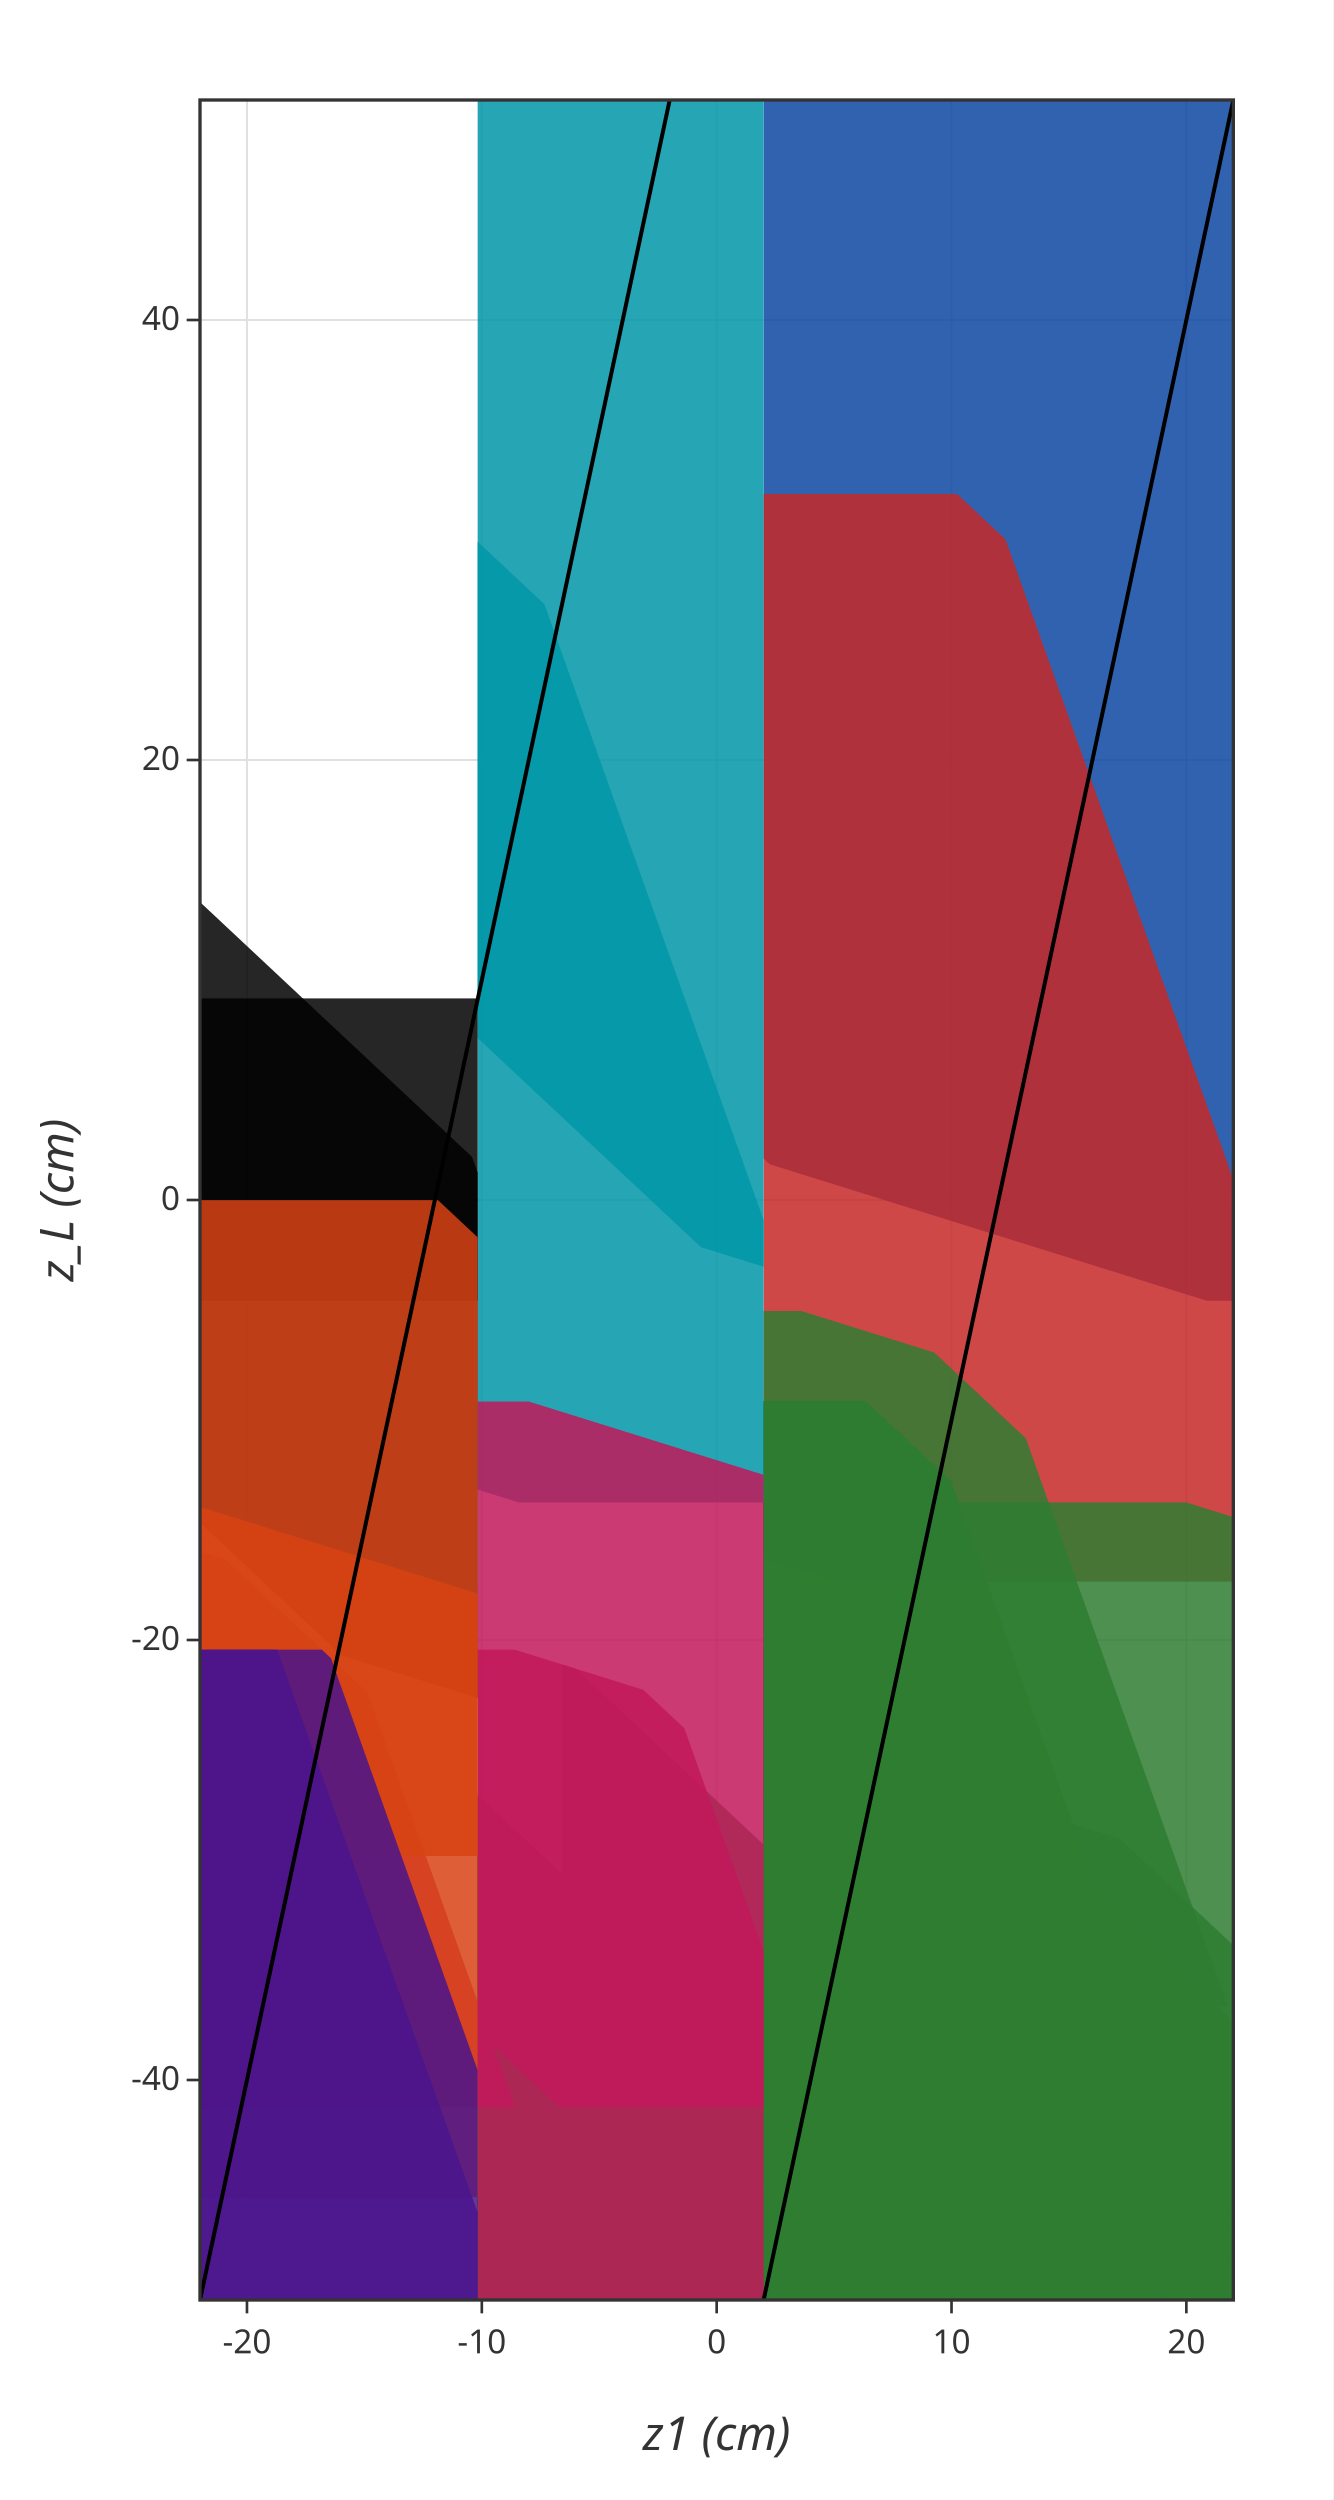
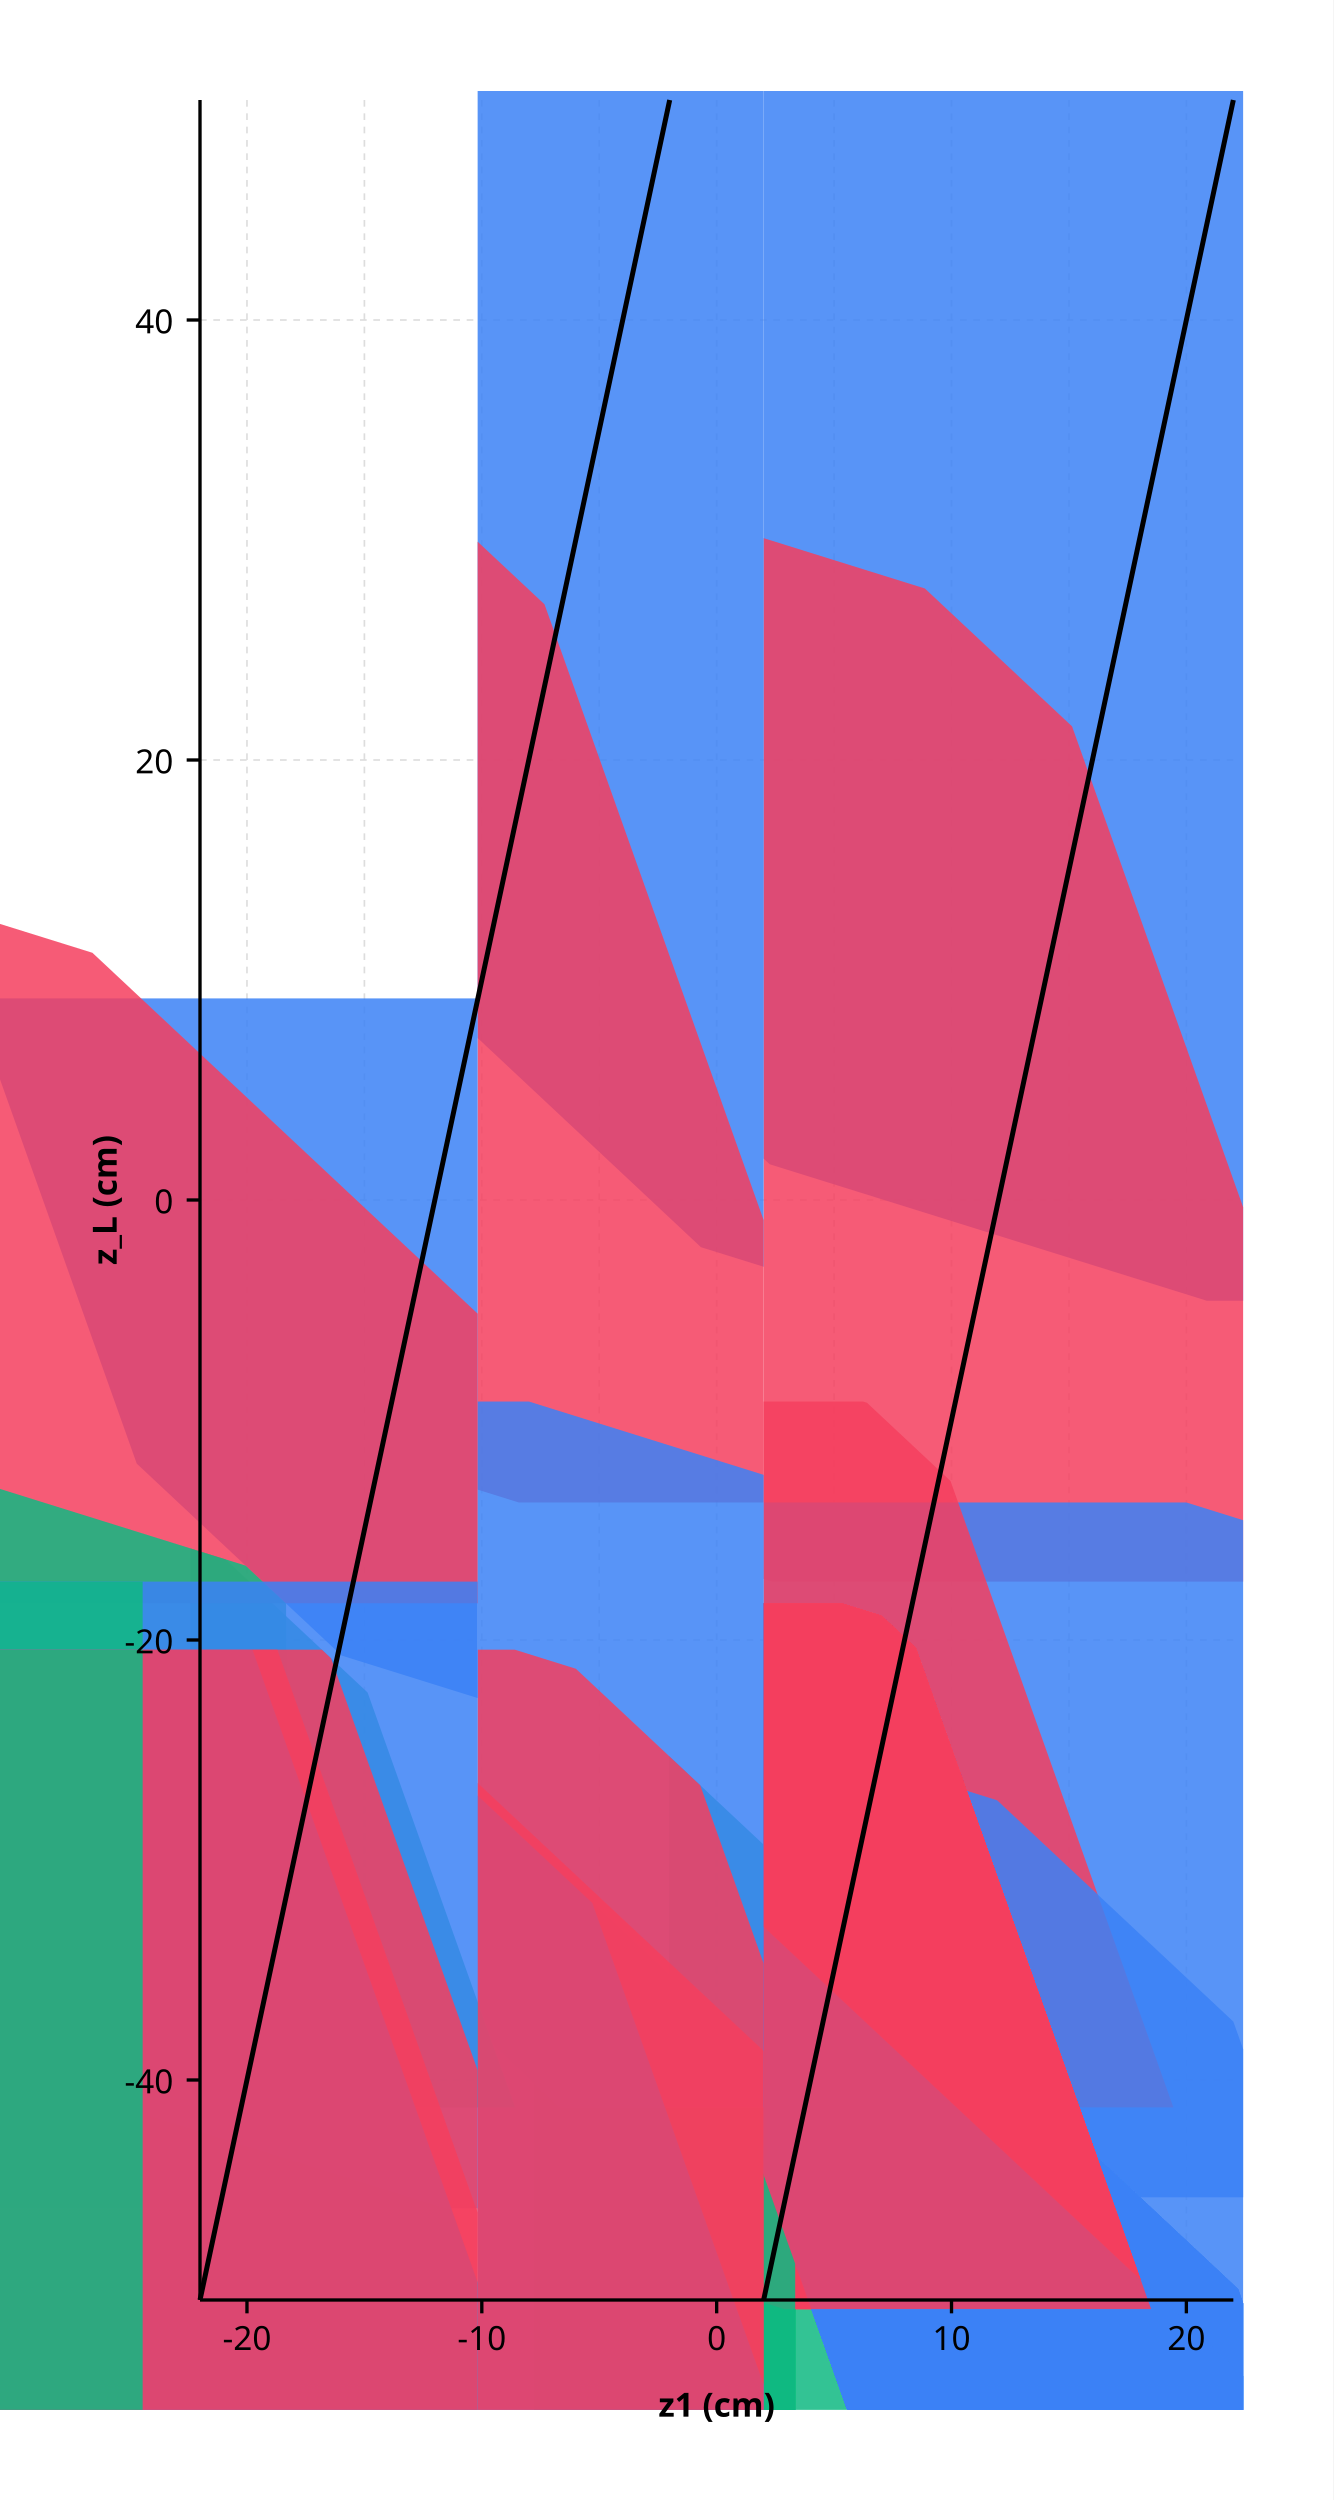
- <svg xmlns="http://www.w3.org/2000/svg" width="400" height="750" viewBox="0 0 400 750">
+ <svg xmlns="http://www.w3.org/2000/svg" viewBox="0 0 400 750">
  <rect width="100%" height="100%" fill="white" />
-   <defs>
-     <clipPath id="plot_clip">
-       <rect x="60" y="30" width="310" height="660" />
-     </clipPath>
-     <clipPath id="luminous_clip">
-       <polygon points="60,690 229.091,690 370,30 200.909,30" />
-     </clipPath>
-   </defs>
-   <line x1="74.091" y1="30" x2="74.091" y2="690" stroke="#e0e0e0" stroke-width="0.6" />
-   <line x1="144.545" y1="30" x2="144.545" y2="690" stroke="#e0e0e0" stroke-width="0.6" />
-   <line x1="215" y1="30" x2="215" y2="690" stroke="#e0e0e0" stroke-width="0.6" />
-   <line x1="285.455" y1="30" x2="285.455" y2="690" stroke="#e0e0e0" stroke-width="0.6" />
-   <line x1="355.909" y1="30" x2="355.909" y2="690" stroke="#e0e0e0" stroke-width="0.6" />
-   <line x1="60" y1="624" x2="370" y2="624" stroke="#e0e0e0" stroke-width="0.6" />
-   <line x1="60" y1="492" x2="370" y2="492" stroke="#e0e0e0" stroke-width="0.6" />
-   <line x1="60" y1="360" x2="370" y2="360" stroke="#e0e0e0" stroke-width="0.6" />
-   <line x1="60" y1="228" x2="370" y2="228" stroke="#e0e0e0" stroke-width="0.6" />
-   <line x1="60" y1="96" x2="370" y2="96" stroke="#e0e0e0" stroke-width="0.6" />
-   <g clip-path="url(#plot_clip)">
-     <polygon points="372.938,390.23 372.938,27.307 229.081,27.307 229.081,347.582 230.889,349.276 362.046,390.23 " fill="#0D47A1" fill-opacity="0.85" stroke="none" />
-     <polygon points="372.938,474.48 372.938,362.143 301.655,161.813 287.25,148.319 286.864,148.198 229.081,148.198 229.081,466.316 231.509,468.59 250.371,474.48 " fill="#C62828" fill-opacity="0.85" stroke="none" />
-     <polygon points="372.938,659.204 372.938,456.062 355.879,450.735 229.081,450.735 229.081,553.388 342.04,659.204 " fill="#2E7D32" fill-opacity="0.85" stroke="none" />
-     <polygon points="368.407,601.98 307.737,431.479 280.285,405.763 240.446,393.323 229.081,393.323 229.081,592.886 231.333,599.215 240.187,601.98 " fill="#2E7D32" fill-opacity="0.85" stroke="none" />
-     <polygon points="258.081,659.204 258.081,607.334 243.788,567.164 172.759,500.626 168.734,499.37 168.734,659.204 " fill="#2E7D32" fill-opacity="0.85" stroke="none" />
-     <polygon points="372.938,722.968 372.938,586.329 335.797,551.536 229.081,518.213 229.081,589.015 276.746,722.968 " fill="#2E7D32" fill-opacity="0.85" stroke="none" />
-     <polygon points="352.021,632.216 285.156,444.305 260.091,420.825 258.931,420.462 229.081,420.462 229.081,629.846 236.67,632.216 " fill="#2E7D32" fill-opacity="0.85" stroke="none" />
-     <polygon points="243.682,722.968 243.682,632.72 162.69,556.849 162.69,722.968 " fill="#2E7D32" fill-opacity="0.85" stroke="none" />
-     <polygon points="372.938,722.968 372.938,614.716 370.007,606.478 299.137,540.089 229.081,518.213 229.081,592.886 275.368,722.968 " fill="#2E7D32" fill-opacity="0.85" stroke="none" />
-     <polygon points="352.021,632.216 285.156,444.305 260.091,420.825 258.931,420.462 229.081,420.462 229.081,629.846 236.67,632.216 " fill="#2E7D32" fill-opacity="0.85" stroke="none" />
-     <polygon points="243.682,722.968 243.682,633.918 243.042,632.121 162.69,556.849 162.69,722.968 " fill="#2E7D32" fill-opacity="0.85" stroke="none" />
-     <polygon points="372.938,722.968 372.938,614.716 370.007,606.478 299.137,540.089 229.081,518.213 229.081,592.886 275.368,722.968 " fill="#2E7D32" fill-opacity="0.85" stroke="none" />
-     <polygon points="352.021,632.216 285.156,444.305 260.091,420.825 258.931,420.462 229.081,420.462 229.081,629.846 236.67,632.216 " fill="#2E7D32" fill-opacity="0.85" stroke="none" />
-     <polygon points="243.682,722.968 243.682,633.918 243.042,632.121 162.69,556.849 162.69,722.968 " fill="#2E7D32" fill-opacity="0.85" stroke="none" />
-     <polygon points="372.938,722.968 372.938,614.716 370.007,606.478 299.137,540.089 229.081,518.213 229.081,592.886 275.368,722.968 " fill="#2E7D32" fill-opacity="0.85" stroke="none" />
-     <polygon points="352.021,632.216 285.156,444.305 260.091,420.825 258.931,420.462 229.081,420.462 229.081,629.846 236.67,632.216 " fill="#2E7D32" fill-opacity="0.85" stroke="none" />
-     <polygon points="243.682,722.968 243.682,633.918 243.042,632.121 162.69,556.849 162.69,722.968 " fill="#2E7D32" fill-opacity="0.85" stroke="none" />
-     <polygon points="372.938,722.968 372.938,638.202 252.736,525.6 229.081,518.213 229.081,592.886 275.368,722.968 " fill="#2E7D32" fill-opacity="0.85" stroke="none" />
-     <polygon points="352.021,632.216 285.156,444.305 260.091,420.825 258.931,420.462 229.081,420.462 229.081,629.846 236.67,632.216 " fill="#2E7D32" fill-opacity="0.85" stroke="none" />
-     <polygon points="243.682,722.968 243.682,633.918 243.042,632.121 162.69,556.849 162.69,722.968 " fill="#2E7D32" fill-opacity="0.85" stroke="none" />
-     <polygon points="372.938,722.968 372.938,638.202 252.736,525.6 229.081,518.213 229.081,592.886 275.368,722.968 " fill="#2E7D32" fill-opacity="0.85" stroke="none" />
-     <polygon points="352.021,632.216 285.156,444.305 260.091,420.825 258.931,420.462 229.081,420.462 229.081,629.846 236.67,632.216 " fill="#2E7D32" fill-opacity="0.85" stroke="none" />
-     <polygon points="243.682,722.968 243.682,633.918 243.042,632.121 162.69,556.849 162.69,722.968 " fill="#2E7D32" fill-opacity="0.85" stroke="none" />
-     <polygon points="372.938,722.968 372.938,638.202 252.736,525.6 229.081,518.213 229.081,592.886 275.368,722.968 " fill="#2E7D32" fill-opacity="0.85" stroke="none" />
-     <polygon points="352.021,632.216 285.156,444.305 260.091,420.825 258.931,420.462 229.081,420.462 229.081,629.846 236.67,632.216 " fill="#2E7D32" fill-opacity="0.85" stroke="none" />
-     <polygon points="243.682,722.968 243.682,633.918 243.042,632.121 162.69,556.849 162.69,722.968 " fill="#2E7D32" fill-opacity="0.85" stroke="none" />
-     <polygon points="372.938,722.968 372.938,638.202 252.736,525.6 229.081,518.213 229.081,592.886 275.368,722.968 " fill="#2E7D32" fill-opacity="0.85" stroke="none" />
-     <polygon points="352.021,632.216 285.156,444.305 260.091,420.825 258.931,420.462 229.081,420.462 229.081,629.846 236.67,632.216 " fill="#2E7D32" fill-opacity="0.85" stroke="none" />
-     <polygon points="243.682,722.968 243.682,633.918 243.042,632.121 162.69,556.849 162.69,722.968 " fill="#2E7D32" fill-opacity="0.85" stroke="none" />
-     <polygon points="372.938,722.968 372.938,650.12 233.653,519.641 229.081,518.213 229.081,592.886 275.368,722.968 " fill="#2E7D32" fill-opacity="0.85" stroke="none" />
-     <polygon points="352.021,632.216 285.156,444.305 260.091,420.825 258.931,420.462 229.081,420.462 229.081,629.846 236.67,632.216 " fill="#2E7D32" fill-opacity="0.85" stroke="none" />
-     <polygon points="243.682,722.968 243.682,633.918 243.042,632.121 162.69,556.849 162.69,722.968 " fill="#2E7D32" fill-opacity="0.85" stroke="none" />
-     <polygon points="372.938,722.968 372.938,650.12 233.653,519.641 229.081,518.213 229.081,592.886 275.368,722.968 " fill="#2E7D32" fill-opacity="0.85" stroke="none" />
-     <polygon points="352.021,632.216 285.156,444.305 260.091,420.825 258.931,420.462 229.081,420.462 229.081,629.846 236.67,632.216 " fill="#2E7D32" fill-opacity="0.85" stroke="none" />
-     <polygon points="243.682,722.968 243.682,633.918 243.042,632.121 162.69,556.849 162.69,722.968 " fill="#2E7D32" fill-opacity="0.85" stroke="none" />
-     <polygon points="372.938,722.968 372.938,650.12 233.653,519.641 229.081,518.213 229.081,592.886 275.368,722.968 " fill="#2E7D32" fill-opacity="0.85" stroke="none" />
-     <polygon points="352.021,632.216 285.156,444.305 260.091,420.825 258.931,420.462 229.081,420.462 229.081,629.846 236.67,632.216 " fill="#2E7D32" fill-opacity="0.85" stroke="none" />
-     <polygon points="243.682,722.968 243.682,633.918 243.042,632.121 162.69,556.849 162.69,722.968 " fill="#2E7D32" fill-opacity="0.85" stroke="none" />
-     <polygon points="372.938,722.968 372.938,650.12 233.653,519.641 229.081,518.213 229.081,592.886 275.368,722.968 " fill="#2E7D32" fill-opacity="0.85" stroke="none" />
-     <polygon points="352.021,632.216 285.156,444.305 260.091,420.825 258.931,420.462 229.081,420.462 229.081,629.846 236.67,632.216 " fill="#2E7D32" fill-opacity="0.85" stroke="none" />
-     <polygon points="243.682,722.968 243.682,633.918 243.042,632.121 162.69,556.849 162.69,722.968 " fill="#2E7D32" fill-opacity="0.85" stroke="none" />
-     <polygon points="372.938,722.968 372.938,650.12 233.653,519.641 229.081,518.213 229.081,592.886 275.368,722.968 " fill="#2E7D32" fill-opacity="0.85" stroke="none" />
-     <polygon points="352.021,632.216 285.156,444.305 260.091,420.825 258.931,420.462 229.081,420.462 229.081,629.846 236.67,632.216 " fill="#2E7D32" fill-opacity="0.85" stroke="none" />
-     <polygon points="243.682,722.968 243.682,633.918 243.042,632.121 162.69,556.849 162.69,722.968 " fill="#2E7D32" fill-opacity="0.85" stroke="none" />
-     <polygon points="372.938,722.968 372.938,668.463 229.081,533.701 229.081,592.886 275.368,722.968 " fill="#2E7D32" fill-opacity="0.85" stroke="none" />
-     <polygon points="352.021,632.216 285.156,444.305 260.091,420.825 258.931,420.462 229.081,420.462 229.081,629.846 236.67,632.216 " fill="#2E7D32" fill-opacity="0.85" stroke="none" />
-     <polygon points="243.682,722.968 243.682,633.918 243.042,632.121 162.69,556.849 162.69,722.968 " fill="#2E7D32" fill-opacity="0.85" stroke="none" />
-     <polygon points="372.938,722.968 372.938,677.483 369.937,669.048 229.081,537.098 229.081,594.352 274.847,722.968 " fill="#2E7D32" fill-opacity="0.85" stroke="none" />
-     <polygon points="352.021,632.216 285.156,444.305 260.091,420.825 258.931,420.462 229.081,420.462 229.081,629.846 236.67,632.216 " fill="#2E7D32" fill-opacity="0.85" stroke="none" />
-     <polygon points="229.081,722.968 229.081,619.042 143.291,538.677 143.291,722.968 " fill="#2E7D32" fill-opacity="0.85" stroke="none" />
-     <polygon points="372.938,722.968 372.938,677.483 371.891,674.54 229.081,540.759 229.081,594.352 274.847,722.968 " fill="#2E7D32" fill-opacity="0.85" stroke="none" />
-     <polygon points="352.021,632.216 285.156,444.305 260.091,420.825 258.931,420.462 229.081,420.462 229.081,629.846 236.67,632.216 " fill="#2E7D32" fill-opacity="0.85" stroke="none" />
-     <polygon points="229.081,722.968 229.081,619.042 143.291,538.677 143.291,722.968 " fill="#2E7D32" fill-opacity="0.85" stroke="none" />
-     <polygon points="372.938,722.968 372.938,677.483 371.891,674.54 229.081,540.759 229.081,594.352 274.847,722.968 " fill="#2E7D32" fill-opacity="0.85" stroke="none" />
-     <polygon points="352.021,632.216 285.156,444.305 260.091,420.825 258.931,420.462 229.081,420.462 229.081,629.846 236.67,632.216 " fill="#2E7D32" fill-opacity="0.85" stroke="none" />
-     <polygon points="229.081,722.968 229.081,619.042 143.291,538.677 143.291,722.968 " fill="#2E7D32" fill-opacity="0.85" stroke="none" />
-     <polygon points="372.938,722.968 372.938,677.483 371.891,674.54 229.081,540.759 229.081,594.352 274.847,722.968 " fill="#2E7D32" fill-opacity="0.85" stroke="none" />
-     <polygon points="352.021,632.216 285.156,444.305 260.091,420.825 258.931,420.462 229.081,420.462 229.081,629.846 236.67,632.216 " fill="#2E7D32" fill-opacity="0.85" stroke="none" />
-     <polygon points="229.081,722.968 229.081,619.042 143.291,538.677 143.291,722.968 " fill="#2E7D32" fill-opacity="0.85" stroke="none" />
-     <polygon points="372.938,722.968 372.938,691.001 364.676,667.78 229.081,540.759 229.081,652.475 254.165,722.968 " fill="#2E7D32" fill-opacity="0.85" stroke="none" />
-     <polygon points="361.624,659.204 291.424,461.918 255.61,450.735 229.081,450.735 229.081,652.475 229.093,652.509 236.241,659.204 " fill="#2E7D32" fill-opacity="0.85" stroke="none" />
-     <polygon points="229.081,722.968 229.081,652.475 211.237,602.326 143.291,538.677 143.291,722.968 " fill="#2E7D32" fill-opacity="0.85" stroke="none" />
-     <polygon points="372.938,722.968 372.938,691.001 371.416,686.723 229.081,553.388 229.081,652.475 254.165,722.968 " fill="#2E7D32" fill-opacity="0.85" stroke="none" />
-     <polygon points="361.624,659.204 291.424,461.918 255.61,450.735 229.081,450.735 229.081,652.475 229.093,652.509 236.241,659.204 " fill="#2E7D32" fill-opacity="0.85" stroke="none" />
-     <polygon points="229.081,722.968 229.081,652.475 211.237,602.326 143.291,538.677 143.291,722.968 " fill="#2E7D32" fill-opacity="0.85" stroke="none" />
-     <polygon points="372.938,722.968 372.938,691.001 371.416,686.723 229.081,553.388 229.081,652.475 254.165,722.968 " fill="#2E7D32" fill-opacity="0.85" stroke="none" />
-     <polygon points="361.624,659.204 291.424,461.918 255.61,450.735 229.081,450.735 229.081,652.475 229.093,652.509 236.241,659.204 " fill="#2E7D32" fill-opacity="0.85" stroke="none" />
-     <polygon points="229.081,722.968 229.081,652.475 211.237,602.326 143.291,538.677 143.291,722.968 " fill="#2E7D32" fill-opacity="0.85" stroke="none" />
-     <polygon points="372.938,722.968 372.938,691.001 371.416,686.723 229.081,553.388 229.081,652.475 254.165,722.968 " fill="#2E7D32" fill-opacity="0.85" stroke="none" />
-     <polygon points="361.624,659.204 291.424,461.918 255.61,450.735 229.081,450.735 229.081,652.475 229.093,652.509 236.241,659.204 " fill="#2E7D32" fill-opacity="0.85" stroke="none" />
-     <polygon points="229.081,722.968 229.081,652.475 211.237,602.326 143.291,538.677 143.291,722.968 " fill="#2E7D32" fill-opacity="0.85" stroke="none" />
-     <polygon points="372.938,722.968 372.938,691.001 371.416,686.723 229.081,553.388 229.081,652.475 254.165,722.968 " fill="#2E7D32" fill-opacity="0.85" stroke="none" />
-     <polygon points="361.624,659.204 291.424,461.918 255.61,450.735 229.081,450.735 229.081,652.475 229.093,652.509 236.241,659.204 " fill="#2E7D32" fill-opacity="0.85" stroke="none" />
-     <polygon points="229.081,722.968 229.081,652.475 211.237,602.326 143.291,538.677 143.291,722.968 " fill="#2E7D32" fill-opacity="0.85" stroke="none" />
-     <polygon points="372.938,722.968 372.938,691.001 371.416,686.723 229.081,553.388 229.081,652.475 254.165,722.968 " fill="#2E7D32" fill-opacity="0.85" stroke="none" />
-     <polygon points="361.624,659.204 291.424,461.918 255.61,450.735 229.081,450.735 229.081,652.475 229.093,652.509 236.241,659.204 " fill="#2E7D32" fill-opacity="0.85" stroke="none" />
-     <polygon points="229.081,722.968 229.081,652.475 211.237,602.326 143.291,538.677 143.291,722.968 " fill="#2E7D32" fill-opacity="0.85" stroke="none" />
-     <polygon points="372.938,722.968 372.938,691.001 371.416,686.723 229.081,553.388 229.081,652.475 254.165,722.968 " fill="#2E7D32" fill-opacity="0.85" stroke="none" />
-     <polygon points="361.624,659.204 291.424,461.918 255.61,450.735 229.081,450.735 229.081,652.475 229.093,652.509 236.241,659.204 " fill="#2E7D32" fill-opacity="0.85" stroke="none" />
-     <polygon points="229.081,722.968 229.081,652.475 211.237,602.326 143.291,538.677 143.291,722.968 " fill="#2E7D32" fill-opacity="0.85" stroke="none" />
-     <polygon points="372.938,722.968 372.938,691.001 371.416,686.723 229.081,553.388 229.081,652.475 254.165,722.968 " fill="#2E7D32" fill-opacity="0.85" stroke="none" />
-     <polygon points="361.624,659.204 291.424,461.918 255.61,450.735 229.081,450.735 229.081,652.475 229.093,652.509 236.241,659.204 " fill="#2E7D32" fill-opacity="0.85" stroke="none" />
-     <polygon points="229.081,722.968 229.081,652.475 211.237,602.326 143.291,538.677 143.291,722.968 " fill="#2E7D32" fill-opacity="0.85" stroke="none" />
-     <polygon points="372.938,722.968 372.938,711.708 229.081,576.946 229.081,652.475 254.165,722.968 " fill="#2E7D32" fill-opacity="0.85" stroke="none" />
-     <polygon points="361.624,659.204 291.424,461.918 255.61,450.735 229.081,450.735 229.081,652.475 229.093,652.509 236.241,659.204 " fill="#2E7D32" fill-opacity="0.85" stroke="none" />
-     <polygon points="229.081,722.968 229.081,652.475 211.237,602.326 143.291,538.677 143.291,722.968 " fill="#2E7D32" fill-opacity="0.85" stroke="none" />
-     <polygon points="372.938,722.968 372.938,712.778 229.081,578.017 229.081,652.475 254.165,722.968 " fill="#2E7D32" fill-opacity="0.85" stroke="none" />
-     <polygon points="361.624,659.204 291.424,461.918 255.61,450.735 229.081,450.735 229.081,652.475 229.093,652.509 236.241,659.204 " fill="#2E7D32" fill-opacity="0.85" stroke="none" />
-     <polygon points="229.081,722.968 229.081,652.475 211.237,602.326 143.291,538.677 143.291,722.968 " fill="#2E7D32" fill-opacity="0.85" stroke="none" />
-     <polygon points="372.938,722.968 372.938,712.778 229.081,578.017 229.081,652.475 254.165,722.968 " fill="#2E7D32" fill-opacity="0.85" stroke="none" />
-     <polygon points="361.624,659.204 291.424,461.918 255.61,450.735 229.081,450.735 229.081,652.475 229.093,652.509 236.241,659.204 " fill="#2E7D32" fill-opacity="0.85" stroke="none" />
-     <polygon points="229.081,722.968 229.081,652.475 211.237,602.326 143.291,538.677 143.291,722.968 " fill="#2E7D32" fill-opacity="0.85" stroke="none" />
-     <polygon points="372.938,722.968 372.938,712.778 229.081,578.017 229.081,652.475 254.165,722.968 " fill="#2E7D32" fill-opacity="0.85" stroke="none" />
-     <polygon points="361.624,659.204 291.424,461.918 255.61,450.735 229.081,450.735 229.081,652.475 229.093,652.509 236.241,659.204 " fill="#2E7D32" fill-opacity="0.85" stroke="none" />
-     <polygon points="229.081,722.968 229.081,652.475 211.237,602.326 143.291,538.677 143.291,722.968 " fill="#2E7D32" fill-opacity="0.85" stroke="none" />
-     <polygon points="372.938,722.968 372.938,712.778 229.081,578.017 229.081,652.475 254.165,722.968 " fill="#2E7D32" fill-opacity="0.85" stroke="none" />
-     <polygon points="361.624,659.204 291.424,461.918 255.61,450.735 229.081,450.735 229.081,652.475 229.093,652.509 236.241,659.204 " fill="#2E7D32" fill-opacity="0.85" stroke="none" />
-     <polygon points="229.081,722.968 229.081,652.475 211.237,602.326 143.291,538.677 143.291,722.968 " fill="#2E7D32" fill-opacity="0.85" stroke="none" />
-     <polygon points="229.081,380.03 229.081,27.307 143.291,27.307 143.291,311.41 210.274,374.158 " fill="#0097A7" fill-opacity="0.85" stroke="none" />
-     <polygon points="229.081,450.735 229.081,366.016 163.353,181.298 143.291,162.504 143.291,446.891 155.604,450.735 " fill="#0097A7" fill-opacity="0.85" stroke="none" />
-     <polygon points="229.081,632.216 229.081,442.452 158.662,420.462 143.291,420.462 143.291,600.533 147.915,613.526 167.866,632.216 " fill="#C2185B" fill-opacity="0.85" stroke="none" />
-     <polygon points="229.081,722.968 229.081,585.323 205.296,518.477 192.98,506.941 154.406,494.895 143.291,494.895 143.291,722.968 " fill="#C2185B" fill-opacity="0.85" stroke="none" />
-     <polygon points="154.565,632.216 110.276,507.748 67.63,467.799 57.103,464.512 57.103,632.216 " fill="#C2185B" fill-opacity="0.85" stroke="none" />
-     <polygon points="143.291,509.418 143.291,299.529 -8.636,299.529 41.024,439.092 102.501,496.681 " fill="#000000" fill-opacity="0.85" stroke="none" />
-     <polygon points="143.291,390.23 143.291,351.788 141.613,347.071 -57.702,160.358 -57.702,384.95 -40.792,390.23 " fill="#000000" fill-opacity="0.85" stroke="none" />
-     <polygon points="42.794,511.235 42.794,440.75 -47.624,356.048 -172.548,317.04 -172.548,511.235 " fill="#000000" fill-opacity="0.85" stroke="none" />
-     <polygon points="143.291,556.806 143.291,371.202 131.374,360.038 -57.702,360.038 -57.702,458.32 23.387,534.282 95.519,556.806 " fill="#D84315" fill-opacity="0.85" stroke="none" />
-     <polygon points="143.291,659.204 143.291,478.099 55.659,450.735 -57.702,450.735 -57.702,659.204 " fill="#D84315" fill-opacity="0.85" stroke="none" />
-     <polygon points="42.794,556.806 42.794,460.044 -172.548,392.802 -172.548,556.806 " fill="#D84315" fill-opacity="0.85" stroke="none" />
-     <polygon points="143.291,722.968 143.291,621.079 99.309,497.475 96.555,494.895 -57.702,494.895 -57.702,722.968 " fill="#4A148C" fill-opacity="0.85" stroke="none" />
-     <polygon points="143.291,722.968 143.291,663.763 83.203,494.895 -57.702,494.895 -57.702,722.968 " fill="#4A148C" fill-opacity="0.85" stroke="none" />
-     <polygon points="42.794,722.968 42.794,494.895 -172.548,494.895 -172.548,722.817 -172.494,722.968 " fill="#4A148C" fill-opacity="0.85" stroke="none" />
-     <line x1="60" y1="690" x2="200.909" y2="30" stroke="black" stroke-width="1.2" />
-     <line x1="229.091" y1="690" x2="370" y2="30" stroke="black" stroke-width="1.2" />
+   <g stroke="#ddd" stroke-width="0.5" stroke-dasharray="2 2">
+     <line x1="60" y1="624" x2="370" y2="624" />
+     <line x1="60" y1="492" x2="370" y2="492" />
+     <line x1="60" y1="360" x2="370" y2="360" />
+     <line x1="60" y1="228" x2="370" y2="228" />
+     <line x1="60" y1="96" x2="370" y2="96" />
+     <line x1="74.091" y1="30" x2="74.091" y2="690" />
+     <line x1="109.318" y1="30" x2="109.318" y2="690" />
+     <line x1="144.545" y1="30" x2="144.545" y2="690" />
+     <line x1="179.773" y1="30" x2="179.773" y2="690" />
+     <line x1="215" y1="30" x2="215" y2="690" />
+     <line x1="250.227" y1="30" x2="250.227" y2="690" />
+     <line x1="285.455" y1="30" x2="285.455" y2="690" />
+     <line x1="320.682" y1="30" x2="320.682" y2="690" />
+     <line x1="355.909" y1="30" x2="355.909" y2="690" />
  </g>
-   <rect x="60" y="30" width="310" height="660" fill="none" stroke="#333333" stroke-width="1.0" />
-   <g font-family="sans-serif" font-size="10" fill="#333333">
-     <line x1="74.091" y1="690" x2="74.091" y2="694" stroke="#333333" stroke-width="0.8" />
-     <text x="74.091" y="706" text-anchor="middle">-20</text>
-     <line x1="144.545" y1="690" x2="144.545" y2="694" stroke="#333333" stroke-width="0.8" />
-     <text x="144.545" y="706" text-anchor="middle">-10</text>
-     <line x1="215" y1="690" x2="215" y2="694" stroke="#333333" stroke-width="0.8" />
-     <text x="215" y="706" text-anchor="middle">0</text>
-     <line x1="285.455" y1="690" x2="285.455" y2="694" stroke="#333333" stroke-width="0.8" />
-     <text x="285.455" y="706" text-anchor="middle">10</text>
-     <line x1="355.909" y1="690" x2="355.909" y2="694" stroke="#333333" stroke-width="0.8" />
-     <text x="355.909" y="706" text-anchor="middle">20</text>
-     <line x1="56" y1="624" x2="60" y2="624" stroke="#333333" stroke-width="0.8" />
-     <text x="54" y="627" text-anchor="end">-40</text>
-     <line x1="56" y1="492" x2="60" y2="492" stroke="#333333" stroke-width="0.8" />
-     <text x="54" y="495" text-anchor="end">-20</text>
-     <line x1="56" y1="360" x2="60" y2="360" stroke="#333333" stroke-width="0.8" />
-     <text x="54" y="363" text-anchor="end">0</text>
-     <line x1="56" y1="228" x2="60" y2="228" stroke="#333333" stroke-width="0.8" />
-     <text x="54" y="231" text-anchor="end">20</text>
-     <line x1="56" y1="96" x2="60" y2="96" stroke="#333333" stroke-width="0.8" />
-     <text x="54" y="99" text-anchor="end">40</text>
-     <text x="215" y="735" text-anchor="middle" font-size="14" font-style="italic">z1 (cm)</text>
-     <text transform="rotate(-90,18,360)" x="18" y="364" text-anchor="middle" font-size="14" font-style="italic">z_L (cm)</text>
+   <polygon points="372.938,390.23 372.938,27.307 229.081,27.307 229.081,347.582 230.889,349.276 362.046,390.23 " fill="#3B82F6" fill-opacity="0.85" stroke="none" />
+   <polygon points="372.938,474.48 372.938,362.143 321.617,217.913 277.461,176.549 229.081,161.442 229.081,473.679 231.647,474.48 " fill="#F43F5E" fill-opacity="0.85" stroke="none" />
+   <polygon points="372.938,659.204 372.938,456.062 355.879,450.735 229.081,450.735 229.081,553.388 342.04,659.204 " fill="#3B82F6" fill-opacity="0.85" stroke="none" />
+   <polygon points="352.021,632.216 285.156,444.305 260.091,420.825 258.931,420.462 229.081,420.462 229.081,629.846 236.67,632.216 " fill="#F43F5E" fill-opacity="0.85" stroke="none" />
+   <polygon points="298.95,659.204 277.405,598.656 200.724,526.823 200.724,659.204 " fill="#10B981" fill-opacity="0.85" stroke="none" />
+   <polygon points="372.938,722.968 372.938,614.716 370.007,606.478 299.137,540.089 229.081,518.213 229.081,592.886 275.368,722.968 " fill="#3B82F6" fill-opacity="0.85" stroke="none" />
+   <polygon points="345.333,692.719 274.744,494.344 264.487,484.735 252.475,480.984 229.081,480.984 229.081,690.785 235.275,692.719 " fill="#F43F5E" fill-opacity="0.85" stroke="none" />
+   <polygon points="267.089,722.968 267.089,699.699 243.042,632.121 171.856,565.436 171.856,722.968 " fill="#10B981" fill-opacity="0.85" stroke="none" />
+   <polygon points="372.938,722.968 372.938,691.001 371.416,686.723 229.081,553.388 229.081,652.475 254.165,722.968 " fill="#3B82F6" fill-opacity="0.85" stroke="none" />
+   <polygon points="345.333,692.719 274.744,494.344 264.487,484.735 252.475,480.984 229.081,480.984 229.081,690.785 235.275,692.719 " fill="#F43F5E" fill-opacity="0.85" stroke="none" />
+   <polygon points="238.553,722.968 238.553,679.094 211.237,602.326 160.357,554.663 160.357,722.968 " fill="#10B981" fill-opacity="0.85" stroke="none" />
+   <polygon points="372.938,722.968 372.938,691.001 371.416,686.723 229.081,553.388 229.081,652.475 254.165,722.968 " fill="#3B82F6" fill-opacity="0.85" stroke="none" />
+   <polygon points="345.333,692.719 274.744,494.344 264.487,484.735 252.475,480.984 229.081,480.984 229.081,690.785 235.275,692.719 " fill="#F43F5E" fill-opacity="0.85" stroke="none" />
+   <polygon points="238.553,722.968 238.553,679.094 211.237,602.326 160.357,554.663 160.357,722.968 " fill="#10B981" fill-opacity="0.85" stroke="none" />
+   <polygon points="372.938,722.968 372.938,691.001 371.416,686.723 229.081,553.388 229.081,652.475 254.165,722.968 " fill="#3B82F6" fill-opacity="0.85" stroke="none" />
+   <polygon points="345.333,692.719 274.744,494.344 264.487,484.735 252.475,480.984 229.081,480.984 229.081,690.785 235.275,692.719 " fill="#F43F5E" fill-opacity="0.85" stroke="none" />
+   <polygon points="238.553,722.968 238.553,679.094 211.237,602.326 160.357,554.663 160.357,722.968 " fill="#10B981" fill-opacity="0.85" stroke="none" />
+   <polygon points="372.938,722.968 372.938,691.001 371.416,686.723 229.081,553.388 229.081,652.475 254.165,722.968 " fill="#3B82F6" fill-opacity="0.85" stroke="none" />
+   <polygon points="345.333,692.719 274.744,494.344 264.487,484.735 252.475,480.984 229.081,480.984 229.081,690.785 235.275,692.719 " fill="#F43F5E" fill-opacity="0.85" stroke="none" />
+   <polygon points="238.553,722.968 238.553,679.094 211.237,602.326 160.357,554.663 160.357,722.968 " fill="#10B981" fill-opacity="0.85" stroke="none" />
+   <polygon points="372.938,722.968 372.938,691.001 371.416,686.723 229.081,553.388 229.081,652.475 254.165,722.968 " fill="#3B82F6" fill-opacity="0.85" stroke="none" />
+   <polygon points="345.333,692.719 274.744,494.344 264.487,484.735 252.475,480.984 229.081,480.984 229.081,690.785 235.275,692.719 " fill="#F43F5E" fill-opacity="0.85" stroke="none" />
+   <polygon points="238.553,722.968 238.553,679.094 211.237,602.326 160.357,554.663 160.357,722.968 " fill="#10B981" fill-opacity="0.85" stroke="none" />
+   <polygon points="372.938,722.968 372.938,691.001 371.416,686.723 229.081,553.388 229.081,652.475 254.165,722.968 " fill="#3B82F6" fill-opacity="0.85" stroke="none" />
+   <polygon points="345.333,692.719 274.744,494.344 264.487,484.735 252.475,480.984 229.081,480.984 229.081,690.785 235.275,692.719 " fill="#F43F5E" fill-opacity="0.85" stroke="none" />
+   <polygon points="238.553,722.968 238.553,679.094 211.237,602.326 160.357,554.663 160.357,722.968 " fill="#10B981" fill-opacity="0.85" stroke="none" />
+   <polygon points="372.938,722.968 372.938,691.001 371.416,686.723 229.081,553.388 229.081,652.475 254.165,722.968 " fill="#3B82F6" fill-opacity="0.85" stroke="none" />
+   <polygon points="345.333,692.719 274.744,494.344 264.487,484.735 252.475,480.984 229.081,480.984 229.081,690.785 235.275,692.719 " fill="#F43F5E" fill-opacity="0.85" stroke="none" />
+   <polygon points="238.553,722.968 238.553,679.094 211.237,602.326 160.357,554.663 160.357,722.968 " fill="#10B981" fill-opacity="0.85" stroke="none" />
+   <polygon points="372.938,722.968 372.938,712.778 229.081,578.017 229.081,652.475 254.165,722.968 " fill="#3B82F6" fill-opacity="0.85" stroke="none" />
+   <polygon points="345.333,692.719 274.744,494.344 264.487,484.735 252.475,480.984 229.081,480.984 229.081,690.785 235.275,692.719 " fill="#F43F5E" fill-opacity="0.85" stroke="none" />
+   <polygon points="238.553,722.968 238.553,679.094 211.237,602.326 160.357,554.663 160.357,722.968 " fill="#10B981" fill-opacity="0.85" stroke="none" />
+   <polygon points="372.938,722.968 372.938,712.778 229.081,578.017 229.081,652.475 254.165,722.968 " fill="#3B82F6" fill-opacity="0.85" stroke="none" />
+   <polygon points="345.333,692.719 274.744,494.344 264.487,484.735 252.475,480.984 229.081,480.984 229.081,690.785 235.275,692.719 " fill="#F43F5E" fill-opacity="0.85" stroke="none" />
+   <polygon points="238.553,722.968 238.553,679.094 211.237,602.326 160.357,554.663 160.357,722.968 " fill="#10B981" fill-opacity="0.85" stroke="none" />
+   <polygon points="372.938,722.968 372.938,712.778 229.081,578.017 229.081,652.475 254.165,722.968 " fill="#3B82F6" fill-opacity="0.85" stroke="none" />
+   <polygon points="345.333,692.719 274.744,494.344 264.487,484.735 252.475,480.984 229.081,480.984 229.081,690.785 235.275,692.719 " fill="#F43F5E" fill-opacity="0.85" stroke="none" />
+   <polygon points="238.553,722.968 238.553,679.094 211.237,602.326 160.357,554.663 160.357,722.968 " fill="#10B981" fill-opacity="0.85" stroke="none" />
+   <polygon points="372.938,722.968 372.938,712.778 229.081,578.017 229.081,652.475 254.165,722.968 " fill="#3B82F6" fill-opacity="0.85" stroke="none" />
+   <polygon points="345.333,692.719 274.744,494.344 264.487,484.735 252.475,480.984 229.081,480.984 229.081,690.785 235.275,692.719 " fill="#F43F5E" fill-opacity="0.85" stroke="none" />
+   <polygon points="238.553,722.968 238.553,679.094 211.237,602.326 160.357,554.663 160.357,722.968 " fill="#10B981" fill-opacity="0.85" stroke="none" />
+   <polygon points="229.081,380.03 229.081,27.307 143.291,27.307 143.291,311.41 210.274,374.158 " fill="#3B82F6" fill-opacity="0.85" stroke="none" />
+   <polygon points="229.081,450.735 229.081,366.016 163.353,181.298 143.291,162.504 143.291,446.891 155.604,450.735 " fill="#F43F5E" fill-opacity="0.85" stroke="none" />
+   <polygon points="229.081,632.216 229.081,442.452 158.662,420.462 143.291,420.462 143.291,600.533 147.915,613.526 167.866,632.216 " fill="#3B82F6" fill-opacity="0.85" stroke="none" />
+   <polygon points="229.081,722.968 229.081,589.015 210.065,535.574 172.759,500.626 154.406,494.895 143.291,494.895 143.291,722.968 " fill="#F43F5E" fill-opacity="0.85" stroke="none" />
+   <polygon points="154.565,632.216 110.276,507.748 67.63,467.799 57.103,464.512 57.103,632.216 " fill="#10B981" fill-opacity="0.85" stroke="none" />
+   <polygon points="229.081,722.968 229.081,715.331 177.688,570.898 143.291,538.677 143.291,722.968 " fill="#3B82F6" fill-opacity="0.85" stroke="none" />
+   <polygon points="229.081,722.968 229.081,615.259 143.291,534.893 143.291,722.968 " fill="#F43F5E" fill-opacity="0.85" stroke="none" />
+   <polygon points="143.291,722.968 143.291,684.753 75.734,494.895 -57.702,494.895 -57.702,722.968 " fill="#10B981" fill-opacity="0.85" stroke="none" />
+   <polygon points="143.291,509.418 143.291,299.529 -8.636,299.529 41.024,439.092 102.501,496.681 " fill="#3B82F6" fill-opacity="0.85" stroke="none" />
+   <polygon points="143.291,480.984 143.291,394.097 27.724,285.836 -57.702,259.161 -57.702,477.431 -57.543,477.879 -47.599,480.984 " fill="#F43F5E" fill-opacity="0.85" stroke="none" />
+   <polygon points="85.831,511.235 85.831,481.066 73.688,469.691 -129.45,406.259 -129.45,511.235 " fill="#10B981" fill-opacity="0.85" stroke="none" />
+   <polygon points="143.291,662.489 143.291,474.48 -57.702,474.48 -57.702,602.681 133.832,662.489 " fill="#3B82F6" fill-opacity="0.85" stroke="none" />
+   <polygon points="143.291,722.968 143.291,621.079 99.309,497.475 96.555,494.895 -57.702,494.895 -57.702,722.968 " fill="#F43F5E" fill-opacity="0.85" stroke="none" />
+   <polygon points="42.794,662.489 42.794,474.48 -172.548,474.48 -172.548,662.489 " fill="#10B981" fill-opacity="0.85" stroke="none" />
+   <polygon points="143.291,722.968 143.291,684.753 75.734,494.895 -57.702,494.895 -57.702,722.968 " fill="#3B82F6" fill-opacity="0.85" stroke="none" />
+   <polygon points="143.291,722.968 143.291,663.763 83.203,494.895 -57.702,494.895 -57.702,722.968 " fill="#F43F5E" fill-opacity="0.85" stroke="none" />
+   <polygon points="42.794,722.968 42.794,494.895 -172.548,494.895 -172.548,722.817 -172.494,722.968 " fill="#10B981" fill-opacity="0.85" stroke="none" />
+   <g stroke="black" stroke-width="1.5">
+     <line x1="60" y1="690" x2="200.909" y2="30" />
+     <line x1="229.091" y1="690" x2="370" y2="30" />
+   </g>
+   <g stroke="black" stroke-width="1">
+     <line x1="60" y1="690" x2="370" y2="690" />
+     <line x1="60" y1="30" x2="60" y2="690" />
+   </g>
+   <g font-family="sans-serif" font-size="10" text-anchor="middle">
+     <text x="74.091" y="705">-20</text>
+     <line x1="74.091" y1="690" x2="74.091" y2="694" stroke="black" />
+     <text x="144.545" y="705">-10</text>
+     <line x1="144.545" y1="690" x2="144.545" y2="694" stroke="black" />
+     <text x="215" y="705">0</text>
+     <line x1="215" y1="690" x2="215" y2="694" stroke="black" />
+     <text x="285.455" y="705">10</text>
+     <line x1="285.455" y1="690" x2="285.455" y2="694" stroke="black" />
+     <text x="355.909" y="705">20</text>
+     <line x1="355.909" y1="690" x2="355.909" y2="694" stroke="black" />
+     <text x="215" y="725" font-weight="bold">z1 (cm)</text>
+   </g>
+   <g font-family="sans-serif" font-size="10" text-anchor="end">
+     <text x="52" y="628">-40</text>
+     <line x1="56" y1="624" x2="60" y2="624" stroke="black" />
+     <text x="52" y="496">-20</text>
+     <line x1="56" y1="492" x2="60" y2="492" stroke="black" />
+     <text x="52" y="364">0</text>
+     <line x1="56" y1="360" x2="60" y2="360" stroke="black" />
+     <text x="52" y="232">20</text>
+     <line x1="56" y1="228" x2="60" y2="228" stroke="black" />
+     <text x="52" y="100">40</text>
+     <line x1="56" y1="96" x2="60" y2="96" stroke="black" />
+     <text x="35" y="360" transform="rotate(-90,35,360)" font-weight="bold" text-anchor="middle">z_L (cm)</text>
  </g>
</svg>
